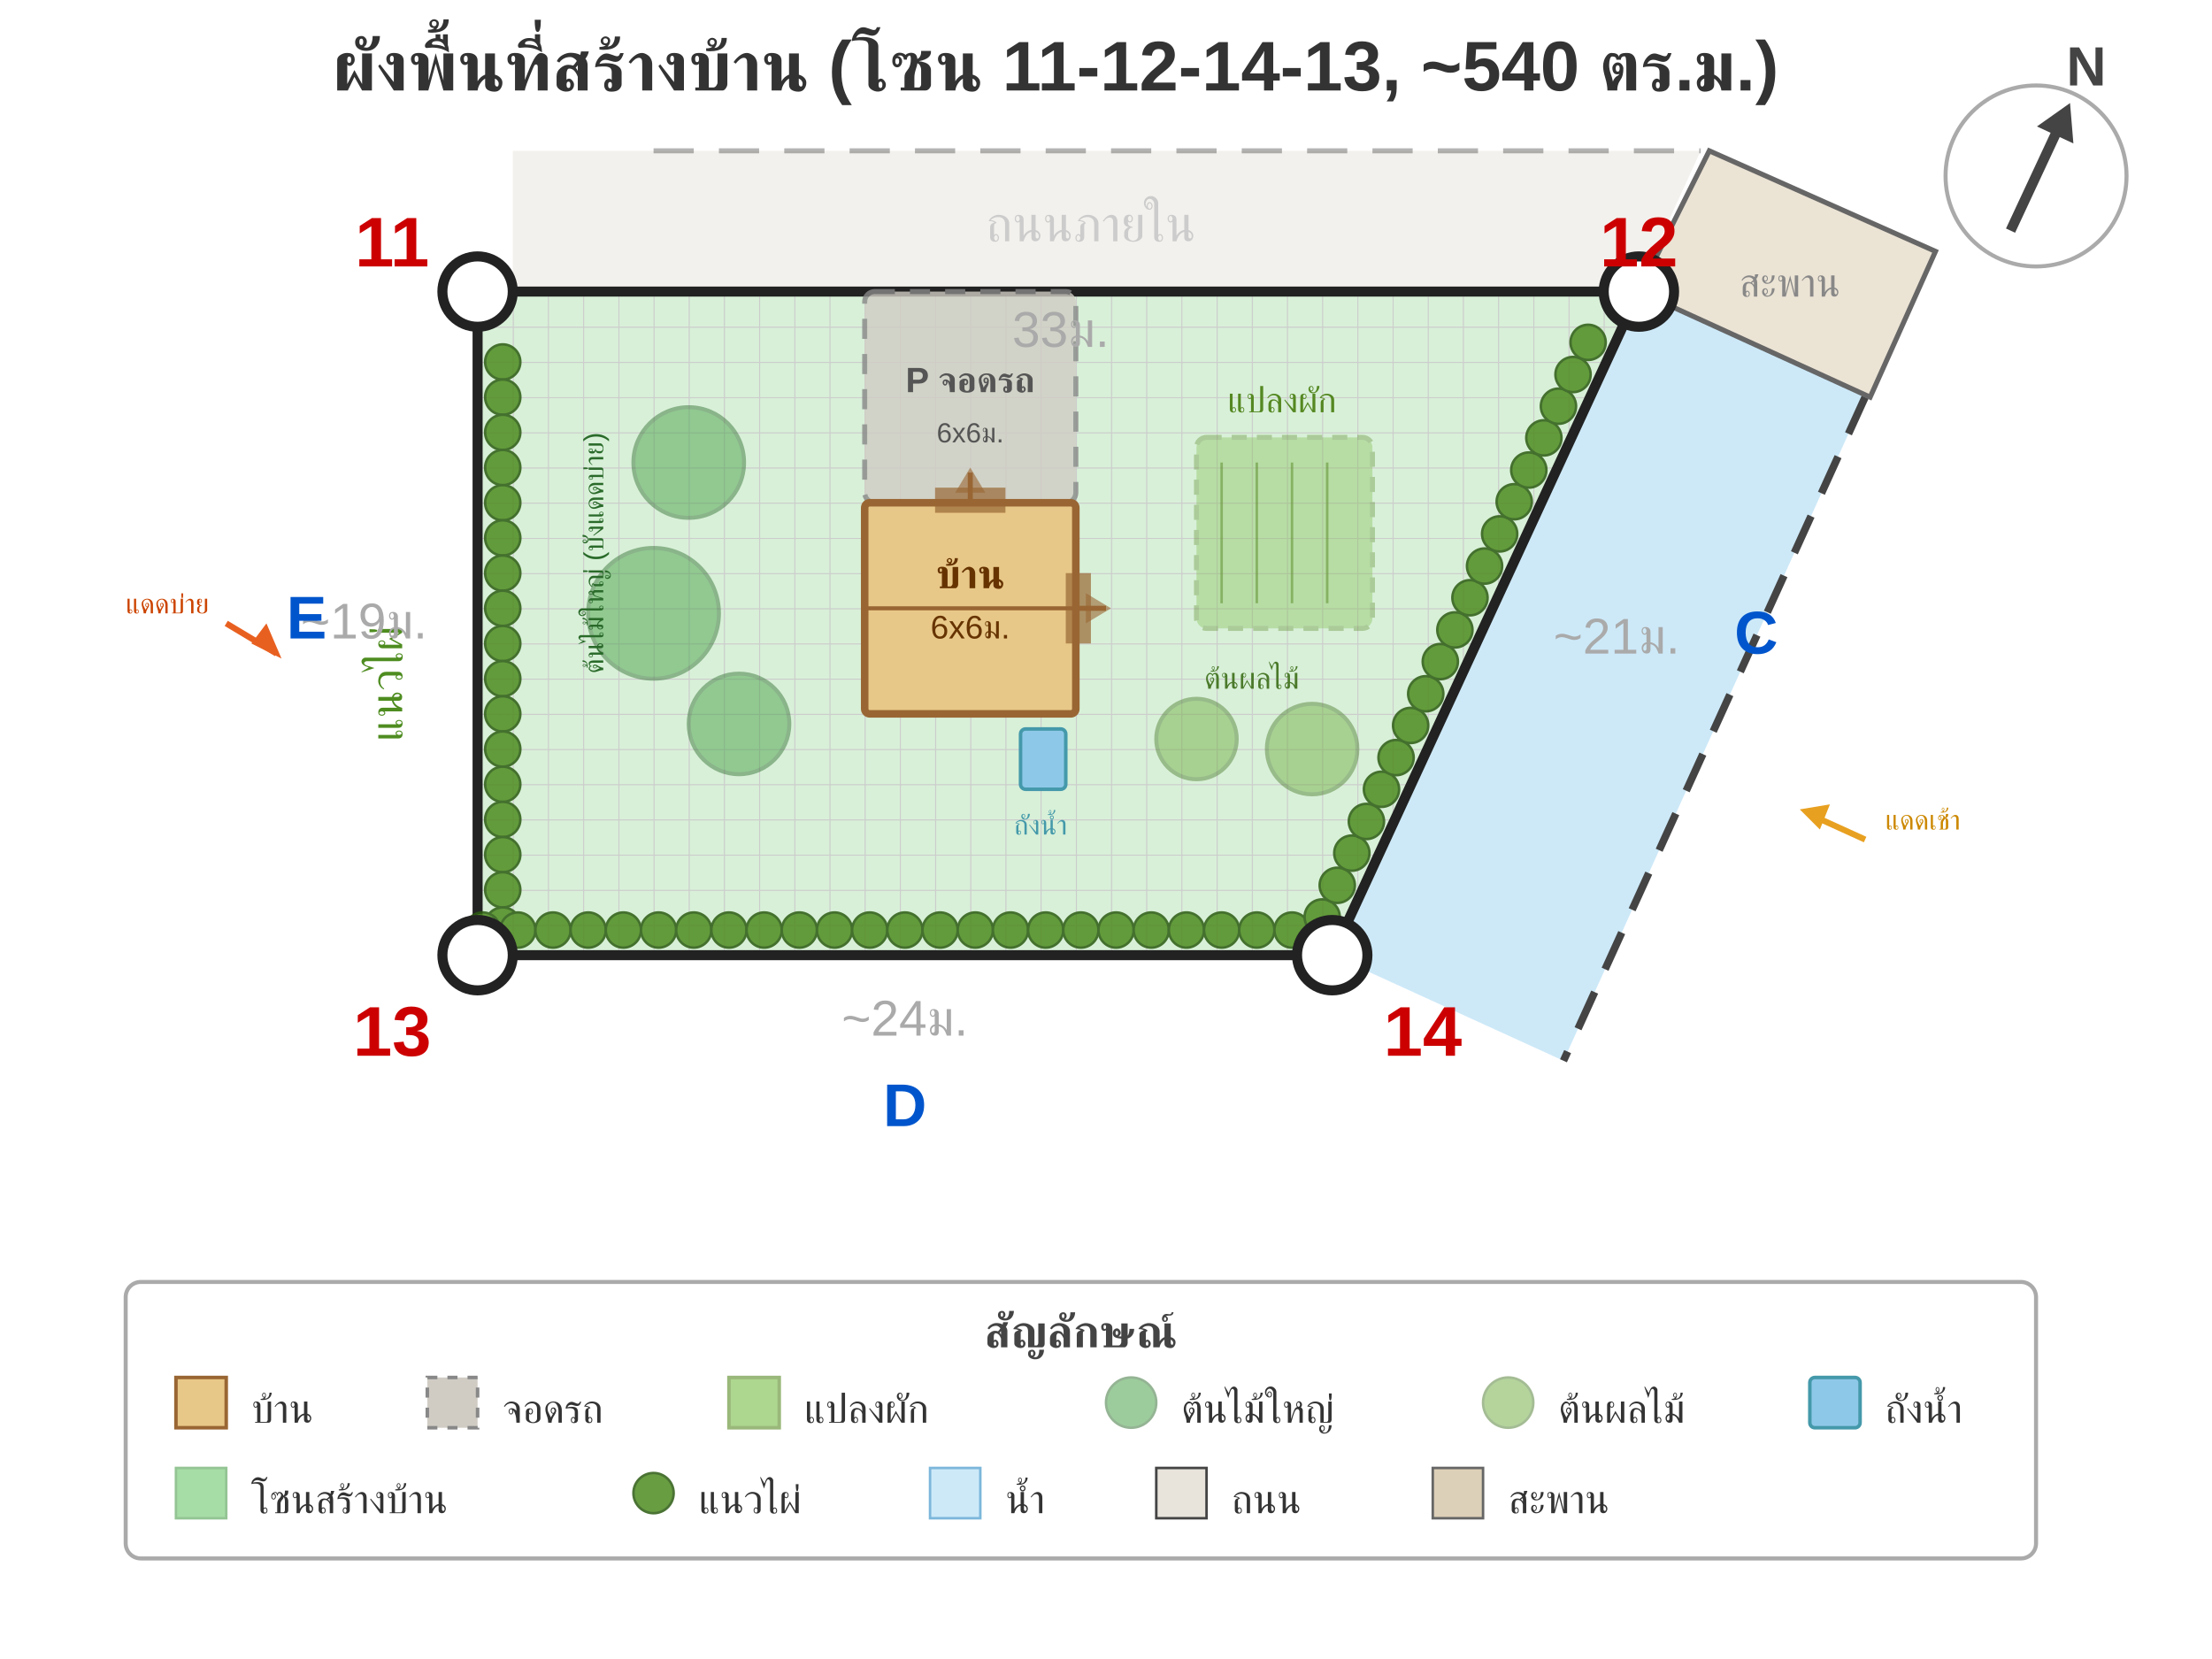
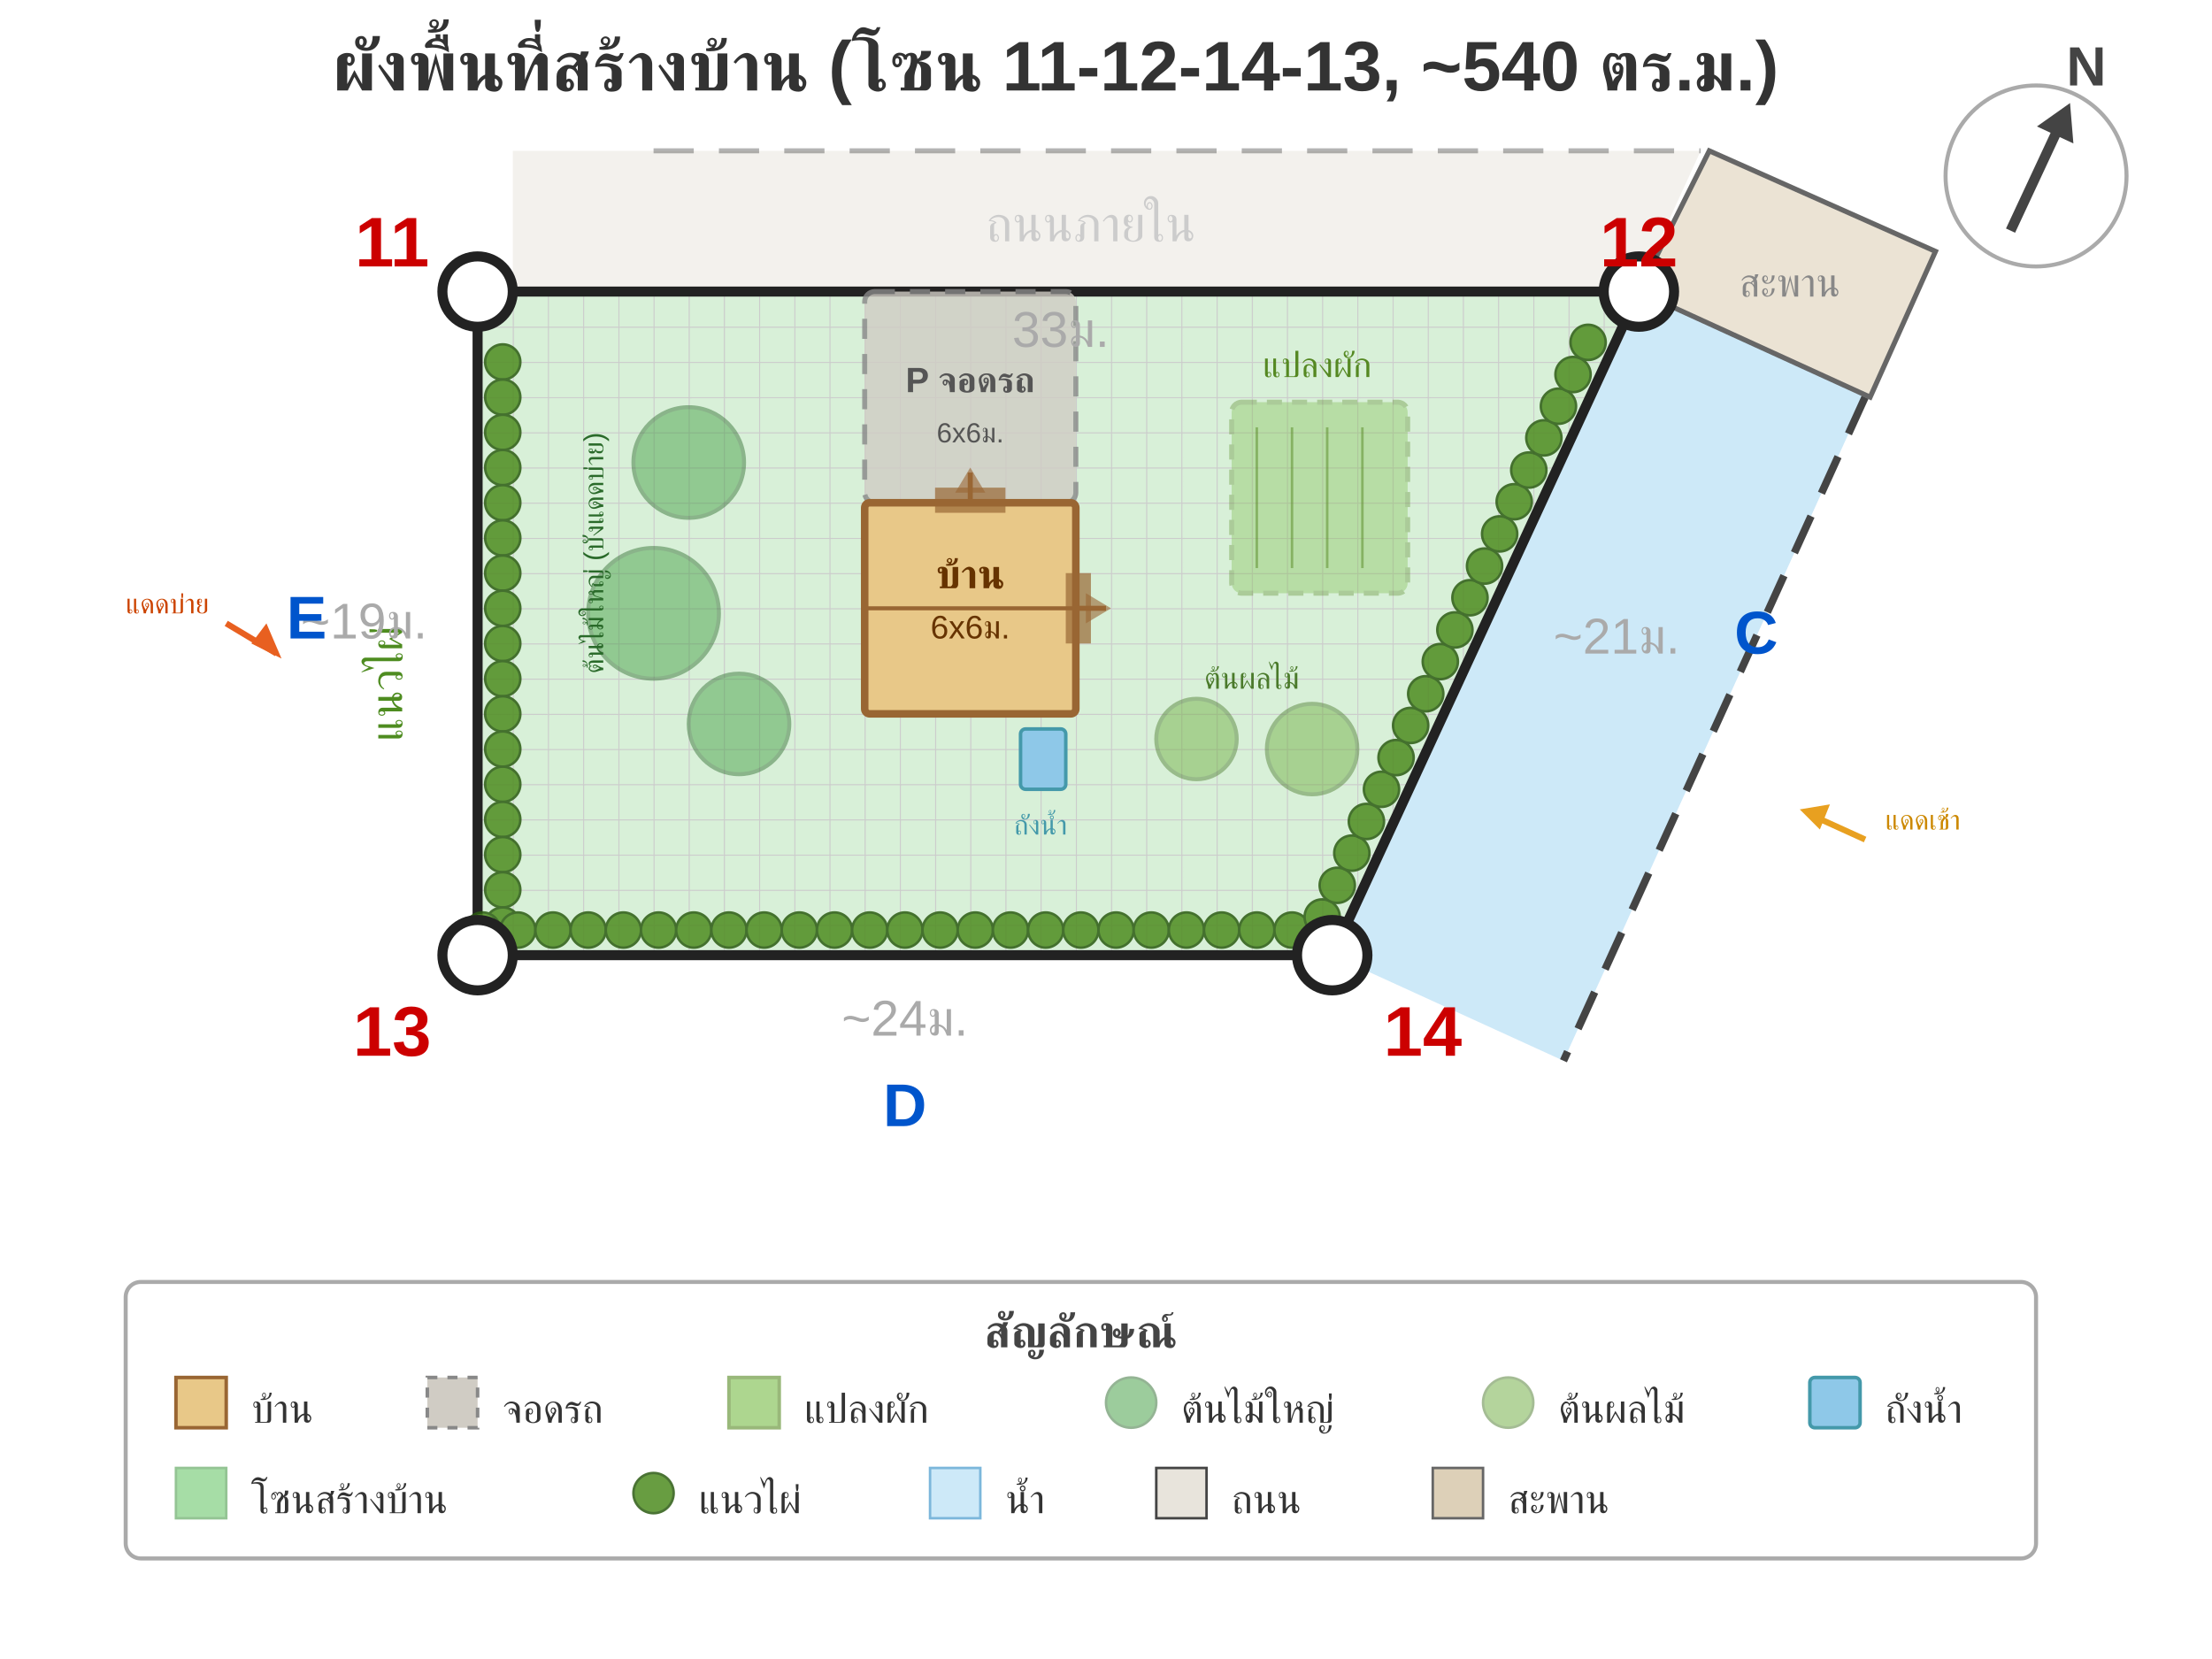
<svg xmlns="http://www.w3.org/2000/svg" viewBox="55 590 440 330" width="880" height="660">
  <rect x="55" y="590" width="440" height="330" fill="white" />
  <defs>
    <pattern id="grid1m" x="150" y="130" width="7" height="7" patternUnits="userSpaceOnUse">
      <line x1="0" y1="0" x2="7" y2="0" stroke="#ccc" stroke-width="0.4" />
      <line x1="0" y1="0" x2="0" y2="7" stroke="#ccc" stroke-width="0.4" />
    </pattern>
  </defs>
  <text x="265" y="608" font-family="Arial" font-size="14" font-weight="bold" fill="#333" text-anchor="middle">ผังพื้นที่สร้างบ้าน (โซน 11-12-14-13, ~540 ตร.ม.)</text>
  <polygon points="381,648 426,669 366,801 320,780" fill="#b8dff5" stroke="none" opacity="0.7" />
  <line x1="426" y1="669" x2="366" y2="801" stroke="#444" stroke-width="1.5" stroke-dasharray="8,5" />
  <polygon points="157,620 393.3,620 380.5,648 157,648" fill="#e8e4dc" opacity="0.5" />
  <line x1="185" y1="620" x2="393.3" y2="620" stroke="#444" stroke-width="1" stroke-dasharray="8,5" opacity="0.4" />
  <line x1="157" y1="648" x2="380.5" y2="648" stroke="#444" stroke-width="1" stroke-dasharray="8,5" opacity="0.4" />
  <text x="272" y="638" font-family="Arial" font-size="10" fill="#ccc" text-anchor="middle">ถนนภายใน</text>
  <polygon points="395,620 440,640 427,669 381,648" fill="#ddd0b8" fill-opacity="0.6" stroke="#666" stroke-width="1" />
  <text x="411" y="649" font-family="Arial" font-size="8" fill="#888" text-anchor="middle">สะพาน</text>
  <polygon points="150,648 381,648 320,780 150,780" fill="#4dbb4d" opacity="0.22" stroke="none" />
  <polygon points="150,648 381,648 320,780 150,780" fill="url(#grid1m)" stroke="none" />
  <polygon points="150,648 381,648 320,780 150,780" fill="none" stroke="#222" stroke-width="2" stroke-linejoin="round" />
  <rect x="227" y="648" width="42" height="42" fill="#d0ccc4" opacity="0.8" stroke="#888" stroke-width="1" stroke-dasharray="4,3" rx="2" />
  <text x="248" y="668" font-family="Arial" font-size="7" font-weight="bold" fill="#555" text-anchor="middle">P จอดรถ</text>
  <text x="248" y="678" font-family="Arial" font-size="5.5" fill="#555" text-anchor="middle">6x6ม.</text>
  <rect x="227" y="690" width="42" height="42" fill="#e8c888" stroke="#996633" stroke-width="1.5" rx="1" />
  <line x1="227" y1="711" x2="269" y2="711" stroke="#996633" stroke-width="0.8" />
  <rect x="241" y="687" width="14" height="5" fill="#996633" opacity="0.7" stroke="none" />
  <line x1="248" y1="690" x2="248" y2="684" stroke="#996633" stroke-width="1" />
  <polygon points="248,683 245,688 251,688" fill="#996633" opacity="0.6" />
  <rect x="267" y="704" width="5" height="14" fill="#996633" opacity="0.7" stroke="none" />
  <line x1="269" y1="711" x2="275" y2="711" stroke="#996633" stroke-width="1" />
  <polygon points="276,711 271,708 271,714" fill="#996633" opacity="0.6" />
  <text x="248" y="707" font-family="Arial" font-size="8" font-weight="bold" fill="#663300" text-anchor="middle">บ้าน</text>
  <text x="248" y="717" font-family="Arial" font-size="6.5" fill="#663300" text-anchor="middle">6x6ม.</text>
  <rect x="258" y="735" width="9" height="12" fill="#8ec8e8" stroke="#4499aa" stroke-width="0.7" rx="1" />
  <text x="262" y="756" font-family="Arial" font-size="5.5" fill="#4499aa" text-anchor="middle">ถังน้ำ</text>
-   <rect x="293" y="677" width="35" height="38" fill="#77bb44" opacity="0.35" stroke="#558822" stroke-width="1" stroke-dasharray="3,2" rx="2" />
-   <line x1="298" y1="682" x2="298" y2="710" stroke="#558822" stroke-width="0.5" opacity="0.5" />
-   <line x1="305" y1="682" x2="305" y2="710" stroke="#558822" stroke-width="0.5" opacity="0.5" />
-   <line x1="312" y1="682" x2="312" y2="710" stroke="#558822" stroke-width="0.5" opacity="0.5" />
-   <line x1="319" y1="682" x2="319" y2="710" stroke="#558822" stroke-width="0.5" opacity="0.5" />
-   <text x="310" y="672" font-family="Arial" font-size="7" fill="#558822" text-anchor="middle">แปลงผัก</text>
+   <rect x="300" y="670" width="35" height="38" fill="#77bb44" opacity="0.35" stroke="#558822" stroke-width="1" stroke-dasharray="3,2" rx="2" />
+   <line x1="305" y1="675" x2="305" y2="703" stroke="#558822" stroke-width="0.5" opacity="0.5" />
+   <line x1="312" y1="675" x2="312" y2="703" stroke="#558822" stroke-width="0.5" opacity="0.5" />
+   <line x1="319" y1="675" x2="319" y2="703" stroke="#558822" stroke-width="0.5" opacity="0.5" />
+   <line x1="326" y1="675" x2="326" y2="703" stroke="#558822" stroke-width="0.5" opacity="0.5" />
+   <text x="317" y="665" font-family="Arial" font-size="7" fill="#558822" text-anchor="middle">แปลงผัก</text>
  <circle cx="192" cy="682" r="11" fill="#3a9a3a" opacity="0.45" stroke="#2a6a2a" stroke-width="0.8" />
  <circle cx="185" cy="712" r="13" fill="#3a9a3a" opacity="0.45" stroke="#2a6a2a" stroke-width="0.8" />
  <circle cx="202" cy="734" r="10" fill="#3a9a3a" opacity="0.45" stroke="#2a6a2a" stroke-width="0.8" />
  <text x="175" y="700" font-family="Arial" font-size="5.5" fill="#2a6a2a" text-anchor="middle" transform="rotate(-90,175,700)">ต้นไม้ใหญ่ (บังแดดบ่าย)</text>
  <circle cx="293" cy="737" r="8" fill="#6aaa3a" opacity="0.45" stroke="#4a7a2a" stroke-width="0.8" />
  <circle cx="316" cy="739" r="9" fill="#6aaa3a" opacity="0.45" stroke="#4a7a2a" stroke-width="0.8" />
  <text x="304" y="727" font-family="Arial" font-size="6" fill="#4a7a2a" text-anchor="middle">ต้นผลไม้</text>
  <g transform="translate(410,750)">
    <line x1="16" y1="7" x2="5" y2="2" stroke="#e8a020" stroke-width="1.2" />
    <polygon points="3,1 9,0 7,5" fill="#e8a020" />
    <text x="20" y="5" font-family="Arial" font-size="5.5" fill="#cc8800">แดดเช้า</text>
  </g>
  <g transform="translate(110,720)">
    <line x1="-10" y1="-6" x2="0" y2="0" stroke="#e86020" stroke-width="1.2" />
    <polygon points="1,1 -5,-2 -2,-6" fill="#e86020" />
    <text x="-30" y="-8" font-family="Arial" font-size="5.5" fill="#cc4400">แดดบ่าย</text>
  </g>
  <g id="bamboo-line" fill="#4e8c20" stroke="#2a5a10" stroke-width="0.5" opacity="0.85">
    <circle cx="155" cy="662" r="3.5" />
    <circle cx="155" cy="669" r="3.5" />
    <circle cx="155" cy="676" r="3.5" />
    <circle cx="155" cy="683" r="3.5" />
    <circle cx="155" cy="690" r="3.5" />
    <circle cx="155" cy="697" r="3.5" />
    <circle cx="155" cy="704" r="3.5" />
    <circle cx="155" cy="711" r="3.5" />
    <circle cx="155" cy="718" r="3.5" />
    <circle cx="155" cy="725" r="3.5" />
    <circle cx="155" cy="732" r="3.5" />
    <circle cx="155" cy="739" r="3.5" />
    <circle cx="155" cy="746" r="3.5" />
    <circle cx="155" cy="753" r="3.5" />
    <circle cx="155" cy="760" r="3.5" />
    <circle cx="155" cy="767" r="3.5" />
    <circle cx="155" cy="774" r="3.5" />
    <circle cx="151" cy="775" r="3.5" />
    <circle cx="158" cy="775" r="3.5" />
    <circle cx="165" cy="775" r="3.5" />
    <circle cx="172" cy="775" r="3.5" />
    <circle cx="179" cy="775" r="3.5" />
    <circle cx="186" cy="775" r="3.5" />
    <circle cx="193" cy="775" r="3.5" />
    <circle cx="200" cy="775" r="3.5" />
    <circle cx="207" cy="775" r="3.5" />
    <circle cx="214" cy="775" r="3.5" />
    <circle cx="221" cy="775" r="3.5" />
    <circle cx="228" cy="775" r="3.5" />
    <circle cx="235" cy="775" r="3.5" />
    <circle cx="242" cy="775" r="3.5" />
    <circle cx="249" cy="775" r="3.5" />
    <circle cx="256" cy="775" r="3.5" />
    <circle cx="263" cy="775" r="3.5" />
    <circle cx="270" cy="775" r="3.5" />
    <circle cx="277" cy="775" r="3.5" />
    <circle cx="284" cy="775" r="3.5" />
    <circle cx="291" cy="775" r="3.5" />
    <circle cx="298" cy="775" r="3.5" />
    <circle cx="305" cy="775" r="3.5" />
    <circle cx="312" cy="775" r="3.5" />
    <circle cx="319" cy="775" r="3.5" />
    <circle cx="318.0" cy="772.4" r="3.5" />
    <circle cx="321.0" cy="766.1" r="3.5" />
    <circle cx="323.9" cy="759.7" r="3.5" />
    <circle cx="326.8" cy="753.4" r="3.5" />
    <circle cx="329.8" cy="747.0" r="3.5" />
    <circle cx="332.7" cy="740.7" r="3.5" />
    <circle cx="335.6" cy="734.3" r="3.5" />
    <circle cx="338.6" cy="728.0" r="3.5" />
    <circle cx="341.5" cy="721.6" r="3.5" />
    <circle cx="344.4" cy="715.3" r="3.5" />
    <circle cx="347.4" cy="708.9" r="3.5" />
    <circle cx="350.3" cy="702.6" r="3.5" />
    <circle cx="353.3" cy="696.2" r="3.5" />
    <circle cx="356.2" cy="689.8" r="3.5" />
    <circle cx="359.1" cy="683.5" r="3.5" />
    <circle cx="362.1" cy="677.1" r="3.5" />
    <circle cx="365.0" cy="670.8" r="3.5" />
    <circle cx="367.9" cy="664.5" r="3.5" />
    <circle cx="370.9" cy="658.1" r="3.5" />
  </g>
  <text x="135" y="726" font-family="Arial" font-size="9" fill="#4e8c20" text-anchor="middle" transform="rotate(-90,135,726)">แนวไผ่</text>
  <circle cx="150" cy="648" r="7" fill="white" stroke="#222" stroke-width="2" />
  <circle cx="381" cy="648" r="7" fill="white" stroke="#222" stroke-width="2" />
  <circle cx="150" cy="780" r="7" fill="white" stroke="#222" stroke-width="2" />
  <circle cx="320" cy="780" r="7" fill="white" stroke="#222" stroke-width="2" />
  <text x="133" y="643" font-family="Arial" font-size="14" font-weight="bold" fill="#c00" text-anchor="middle">11</text>
  <text x="381" y="643" font-family="Arial" font-size="14" font-weight="bold" fill="#c00" text-anchor="middle">12</text>
  <text x="133" y="800" font-family="Arial" font-size="14" font-weight="bold" fill="#c00" text-anchor="middle">13</text>
  <text x="338" y="800" font-family="Arial" font-size="14" font-weight="bold" fill="#c00" text-anchor="middle">14</text>
  <g font-family="Arial" font-size="10" fill="#aaa">
    <text x="140" y="717" text-anchor="end">~19ม.</text>
    <text x="235" y="796" text-anchor="middle">~24ม.</text>
    <text x="364" y="720" text-anchor="start">~21ม.</text>
    <text x="266" y="659" text-anchor="middle">33ม.</text>
  </g>
  <text x="400" y="720" font-family="Arial" font-size="12" font-weight="bold" fill="#0055cc" text-anchor="start">C</text>
  <text x="235" y="814" font-family="Arial" font-size="12" font-weight="bold" fill="#0055cc" text-anchor="middle">D</text>
  <text x="120" y="717" font-family="Arial" font-size="12" font-weight="bold" fill="#0055cc" text-anchor="end">E</text>
  <g transform="translate(460,625)">
    <g transform="rotate(25)">
      <line x1="0" y1="12" x2="0" y2="-12" stroke="#444" stroke-width="2" />
      <polygon points="0,-16 -4,-9 4,-9" fill="#444" />
    </g>
    <text x="10" y="-18" font-family="Arial" font-size="11" font-weight="bold" fill="#444" text-anchor="middle">N</text>
    <circle cx="0" cy="0" r="18" fill="none" stroke="#aaa" stroke-width="0.8" />
  </g>
  <rect x="80" y="845" width="380" height="55" fill="white" stroke="#aaa" stroke-width="0.8" rx="3" />
  <text x="270" y="858" font-family="Arial" font-size="9" font-weight="bold" fill="#444" text-anchor="middle">สัญลักษณ์</text>
  <rect x="90" y="864" width="10" height="10" fill="#e8c888" stroke="#996633" stroke-width="0.7" />
  <text x="105" y="873" font-family="Arial" font-size="8" fill="#333">บ้าน</text>
  <rect x="140" y="864" width="10" height="10" fill="#d0ccc4" stroke="#888" stroke-width="0.7" stroke-dasharray="2,2" />
  <text x="155" y="873" font-family="Arial" font-size="8" fill="#333">จอดรถ</text>
  <rect x="200" y="864" width="10" height="10" fill="#77bb44" opacity="0.6" stroke="#558822" stroke-width="0.7" />
  <text x="215" y="873" font-family="Arial" font-size="8" fill="#333">แปลงผัก</text>
  <circle cx="280" cy="869" r="5" fill="#3a9a3a" opacity="0.5" stroke="#2a6a2a" stroke-width="0.5" />
  <text x="290" y="873" font-family="Arial" font-size="8" fill="#333">ต้นไม้ใหญ่</text>
  <circle cx="355" cy="869" r="5" fill="#6aaa3a" opacity="0.5" stroke="#4a7a2a" stroke-width="0.5" />
  <text x="365" y="873" font-family="Arial" font-size="8" fill="#333">ต้นผลไม้</text>
  <rect x="415" y="864" width="10" height="10" fill="#8ec8e8" stroke="#4499aa" stroke-width="0.7" rx="1" />
  <text x="430" y="873" font-family="Arial" font-size="8" fill="#333">ถังน้ำ</text>
  <rect x="90" y="882" width="10" height="10" fill="#4dbb4d" opacity="0.5" stroke="#2a8a2a" stroke-width="0.5" />
  <text x="105" y="891" font-family="Arial" font-size="8" fill="#333">โซนสร้างบ้าน</text>
  <circle cx="185" cy="887" r="4" fill="#4e8c20" stroke="#2a5a10" stroke-width="0.5" opacity="0.85" />
  <text x="194" y="891" font-family="Arial" font-size="8" fill="#333">แนวไผ่</text>
  <rect x="240" y="882" width="10" height="10" fill="#b8dff5" opacity="0.7" stroke="#4499cc" stroke-width="0.5" />
  <text x="255" y="891" font-family="Arial" font-size="8" fill="#333">น้ำ</text>
  <rect x="285" y="882" width="10" height="10" fill="#e8e4dc" stroke="#444" stroke-width="0.5" />
  <text x="300" y="891" font-family="Arial" font-size="8" fill="#333">ถนน</text>
  <rect x="340" y="882" width="10" height="10" fill="#ddd0b8" stroke="#666" stroke-width="0.5" />
  <text x="355" y="891" font-family="Arial" font-size="8" fill="#333">สะพาน</text>
</svg>
